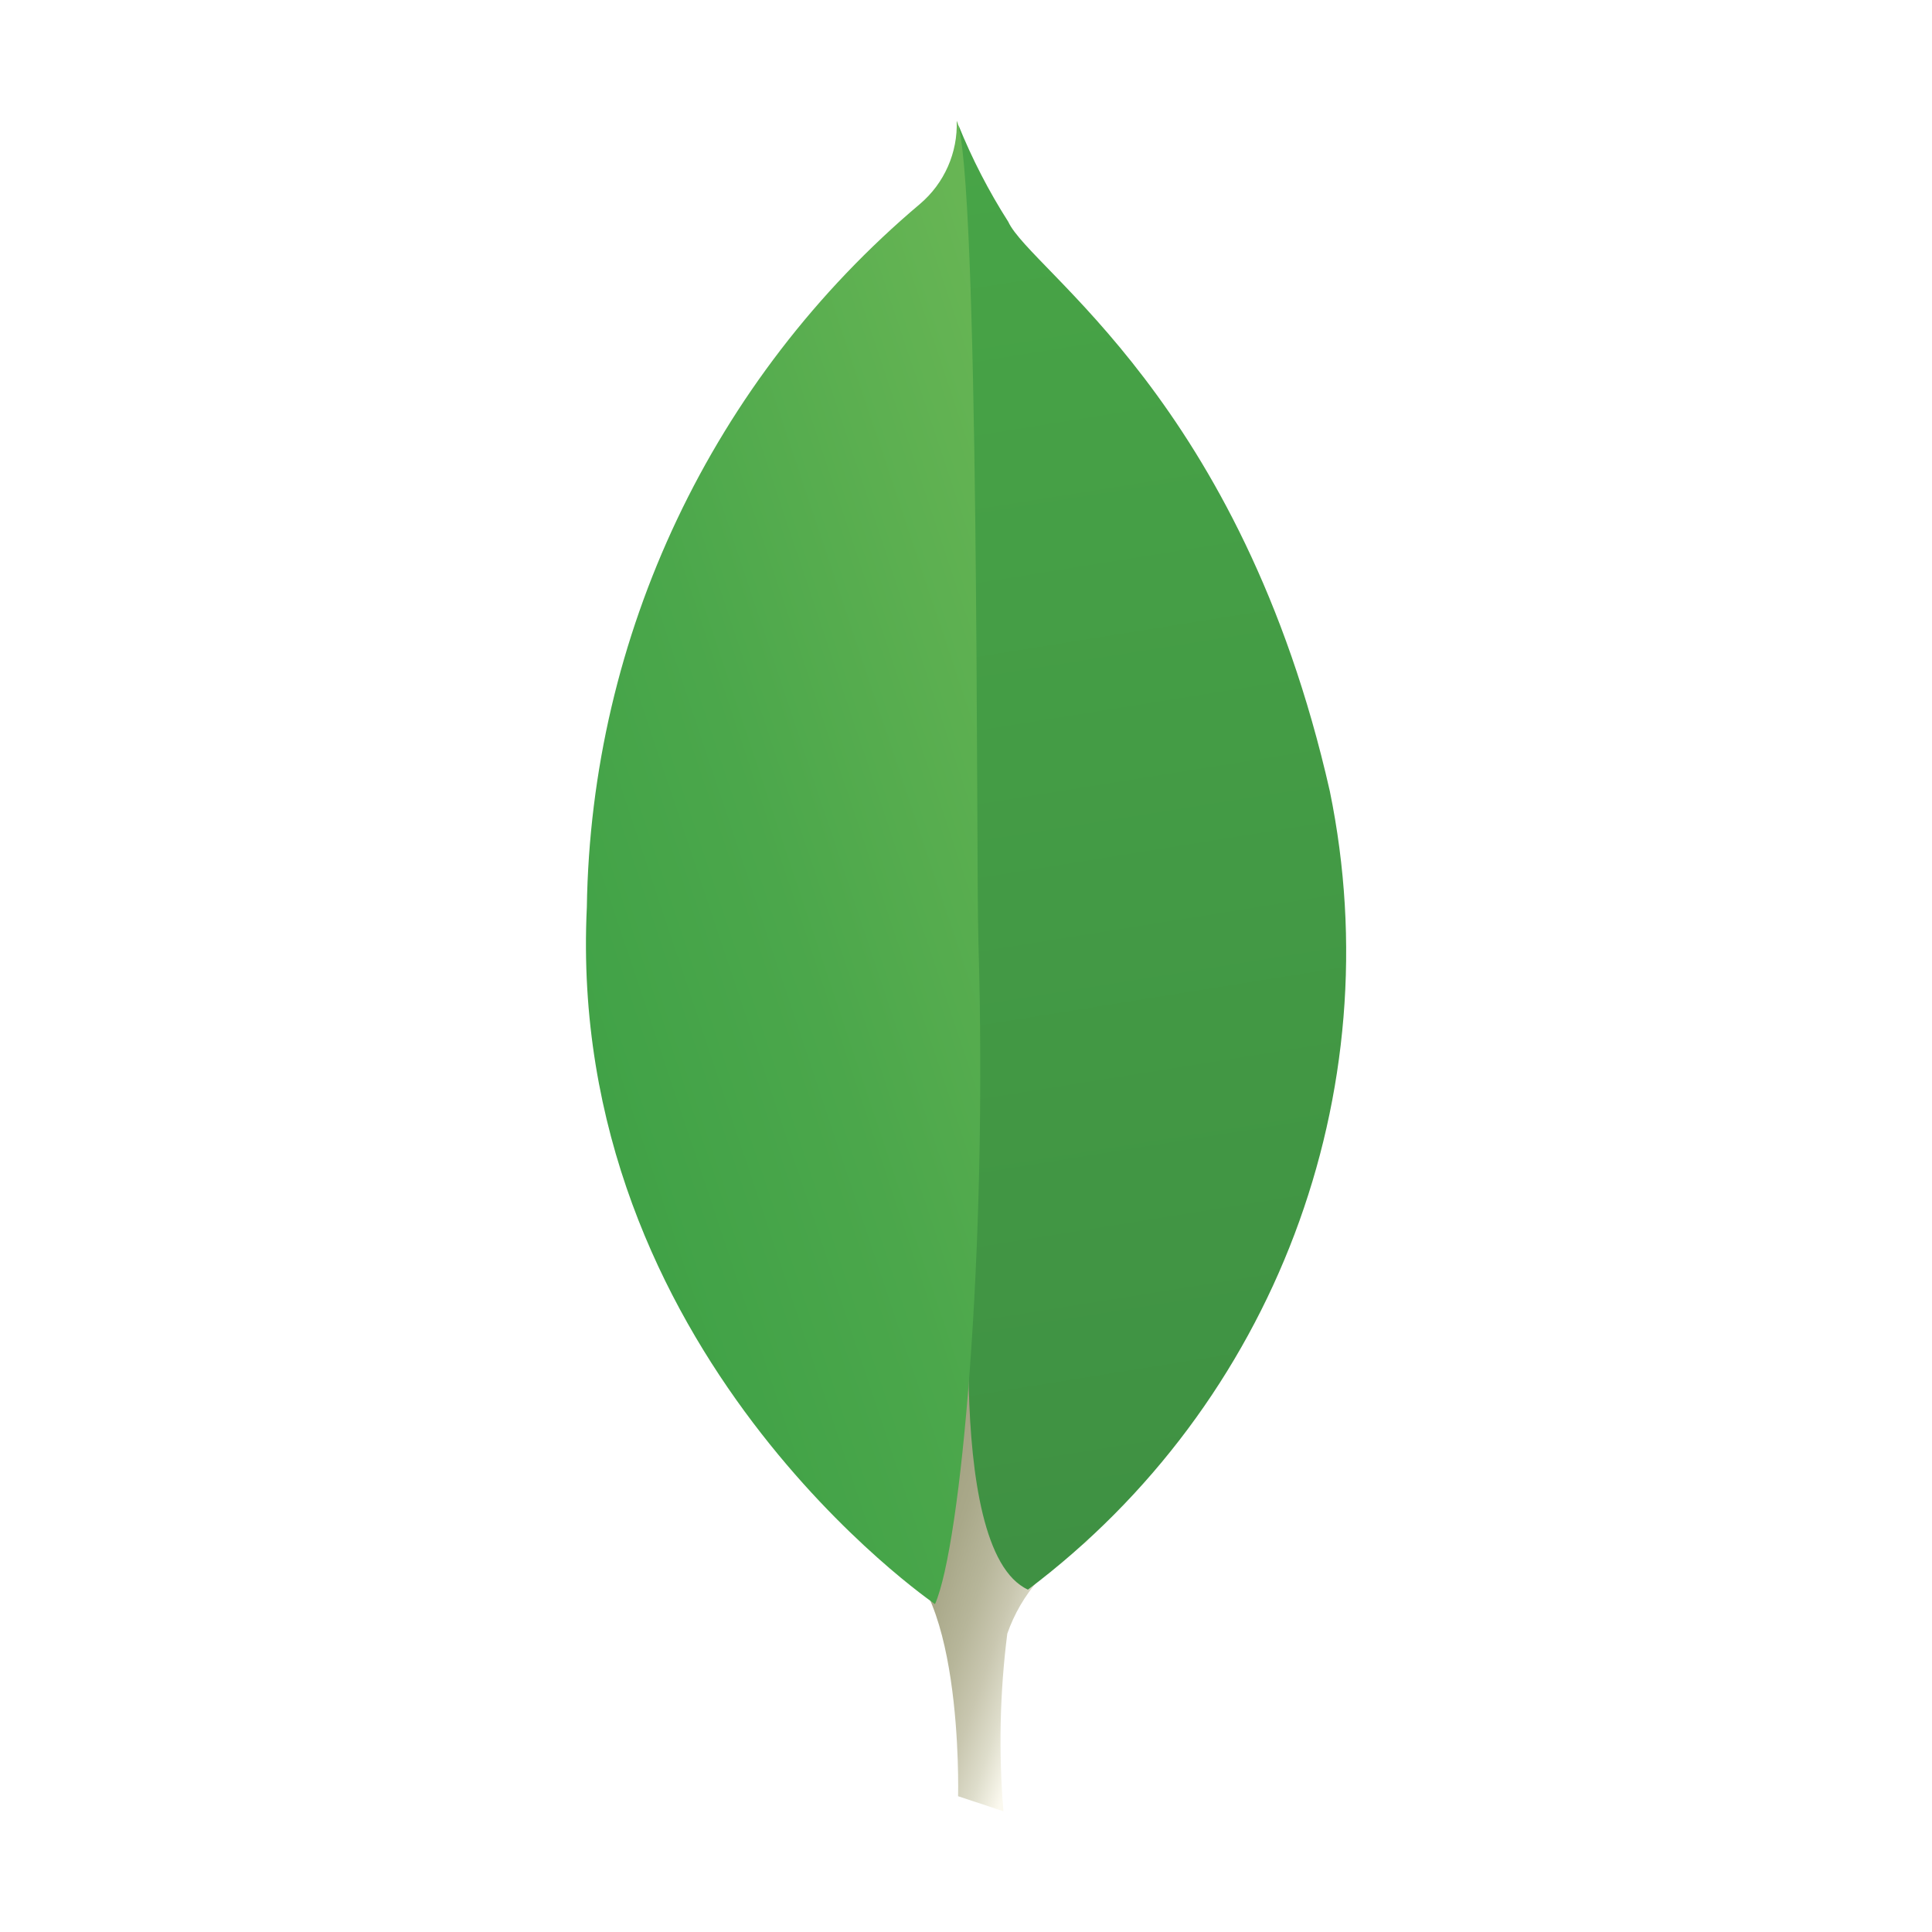
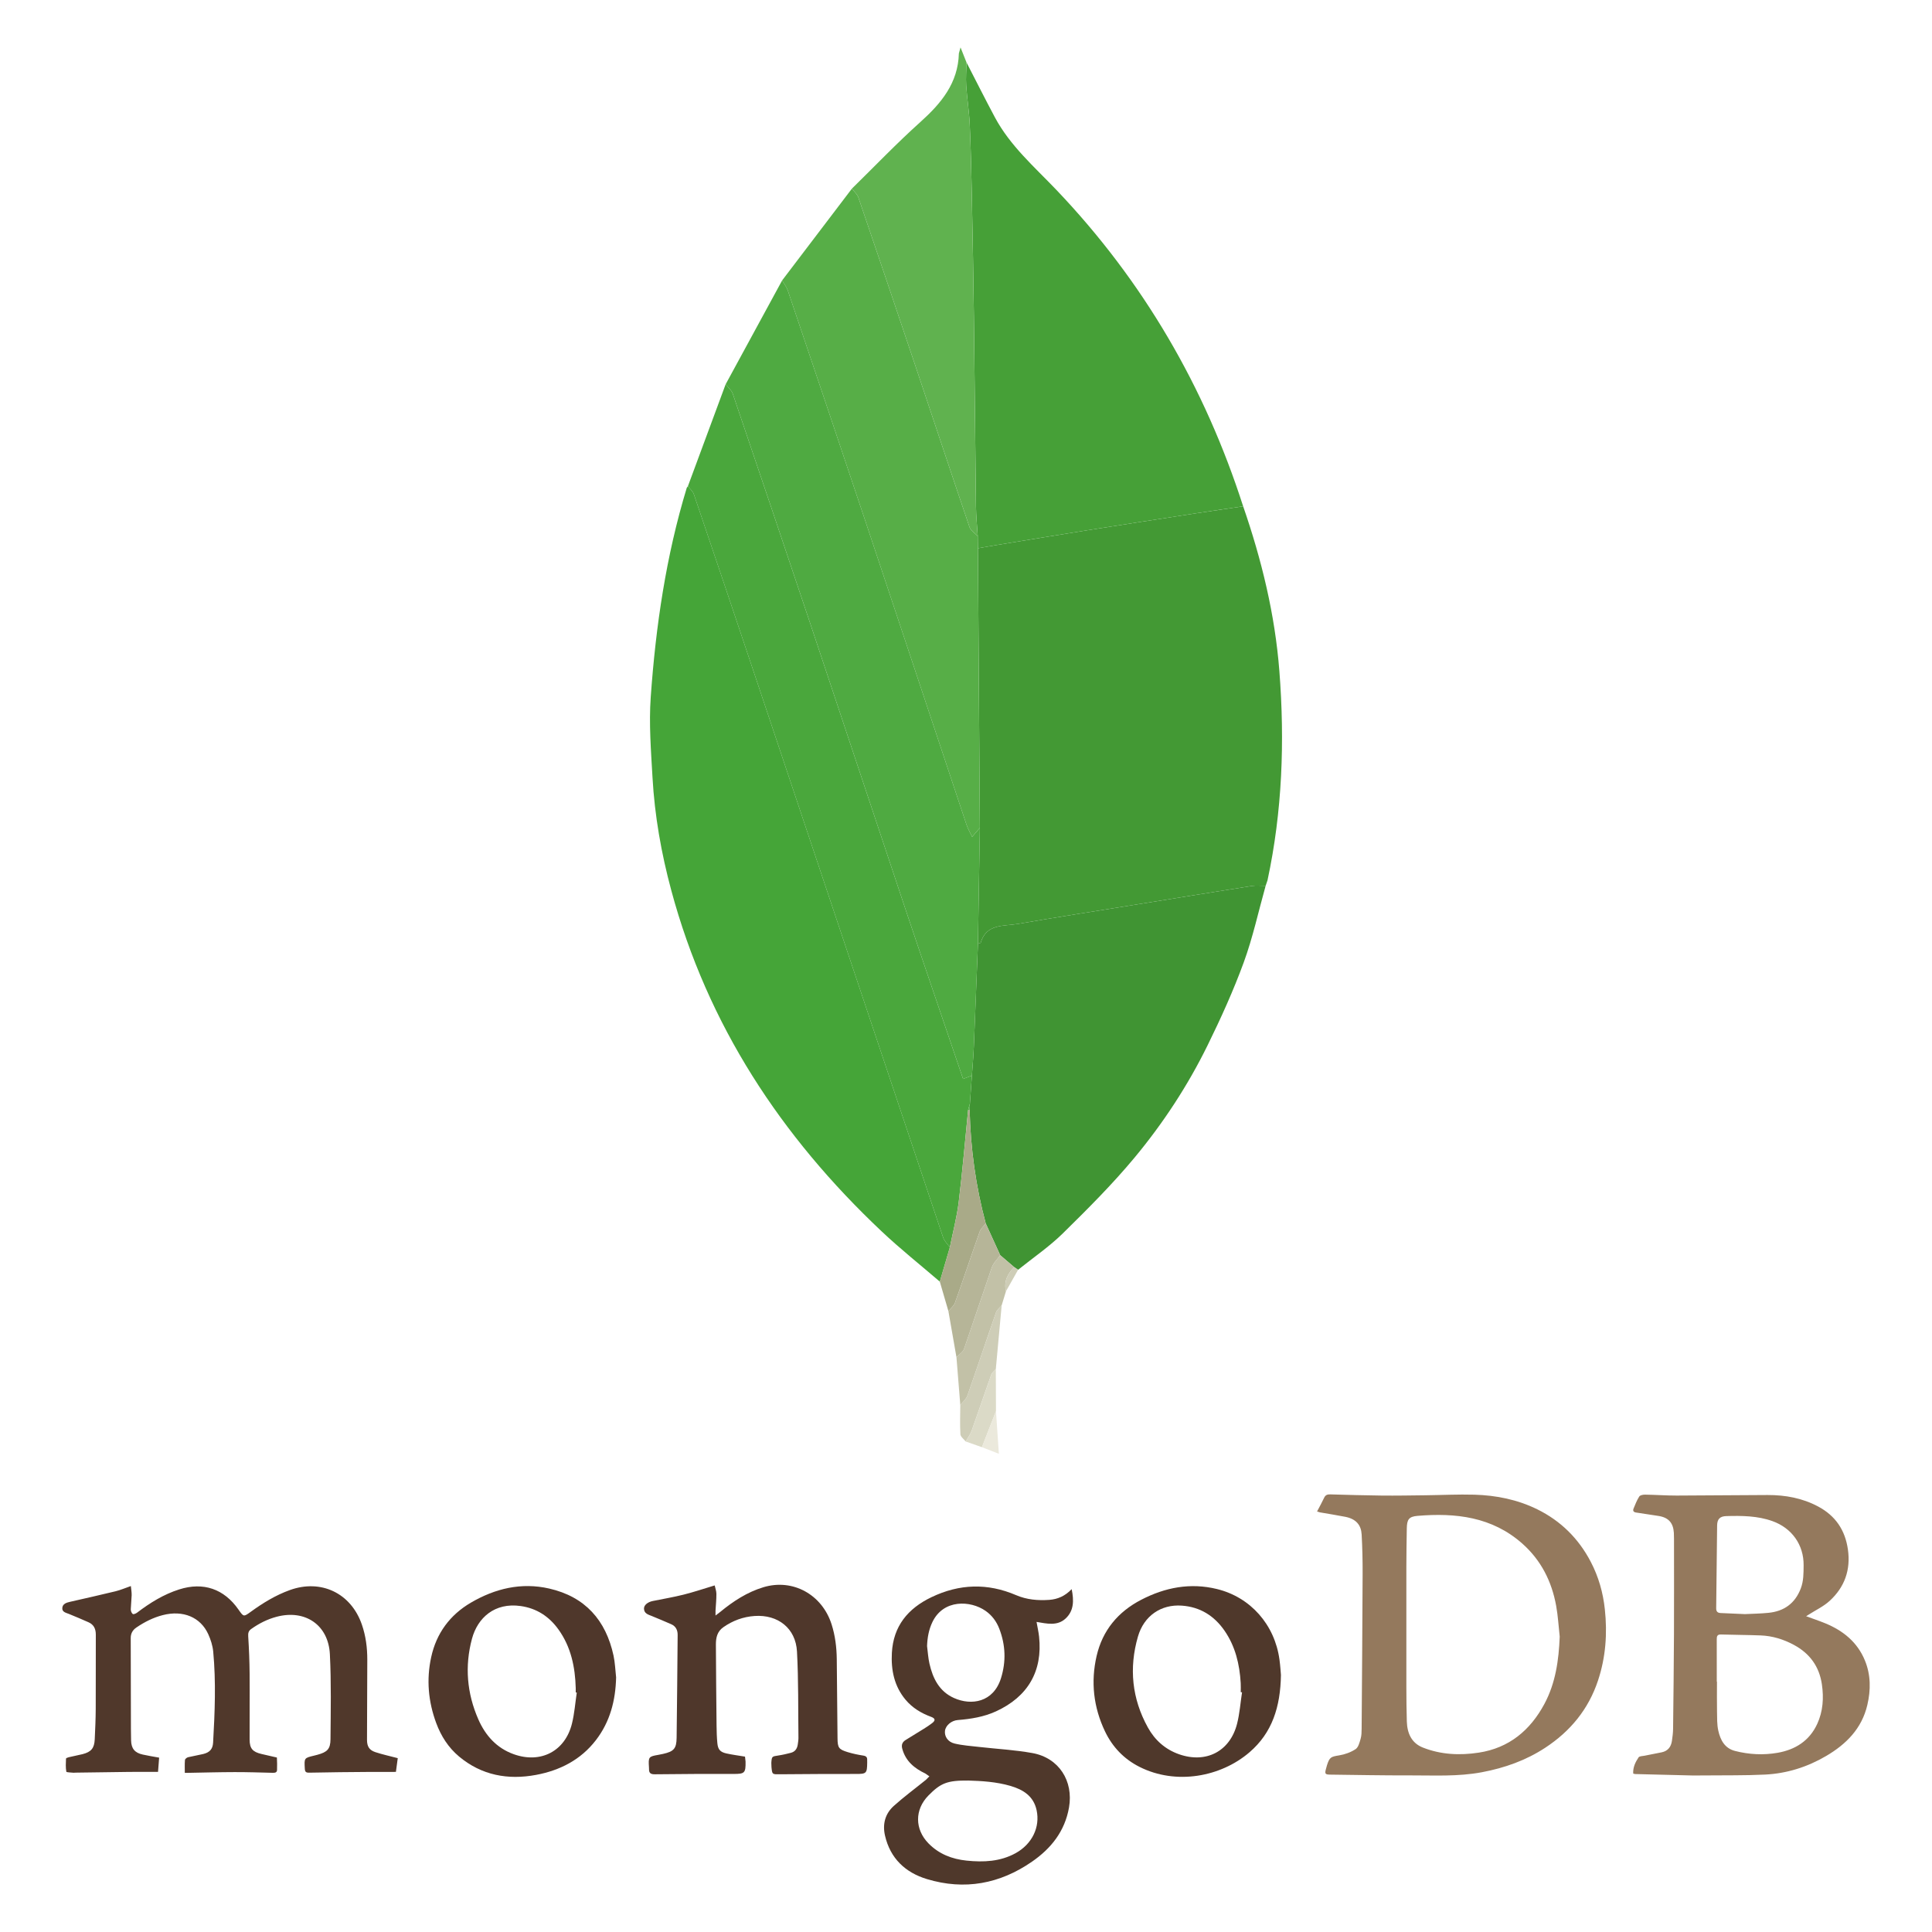
- <svg xmlns="http://www.w3.org/2000/svg" viewBox="0 0 32 32">
-   <defs>
-     <linearGradient id="a" x1="-645.732" y1="839.188" x2="-654.59" y2="839.25" gradientTransform="matrix(-0.977, -0.323, -0.29, 0.877, -375.944, -928.287)" gradientUnits="userSpaceOnUse">
-       <stop offset="0.231" stop-color="#999875" />
-       <stop offset="0.563" stop-color="#9b9977" />
-       <stop offset="0.683" stop-color="#a09f7e" />
-       <stop offset="0.768" stop-color="#a9a889" />
-       <stop offset="0.837" stop-color="#b7b69a" />
-       <stop offset="0.896" stop-color="#c9c7b0" />
-       <stop offset="0.948" stop-color="#deddcb" />
-       <stop offset="0.994" stop-color="#f8f6eb" />
-       <stop offset="1" stop-color="#fbf9ef" />
-     </linearGradient>
-     <linearGradient id="b" x1="-644.287" y1="823.405" x2="-657.028" y2="845.476" gradientTransform="matrix(-0.977, -0.323, -0.29, 0.877, -375.944, -928.287)" gradientUnits="userSpaceOnUse">
-       <stop offset="0" stop-color="#48a547" />
-       <stop offset="1" stop-color="#3f9143" />
-     </linearGradient>
-     <linearGradient id="c" x1="-643.386" y1="839.485" x2="-652.418" y2="833.417" gradientTransform="matrix(-0.977, -0.323, -0.29, 0.877, -375.944, -928.287)" gradientUnits="userSpaceOnUse">
-       <stop offset="0" stop-color="#41a247" />
-       <stop offset="0.352" stop-color="#4ba74b" />
-       <stop offset="0.956" stop-color="#67b554" />
-       <stop offset="1" stop-color="#69b655" />
-     </linearGradient>
-   </defs>
-   <path d="M16.62,30l-.751-.249s.1-3.8-1.275-4.067c-.9-1.048.133-44.741,3.423-.149a2.712,2.712,0,0,0-1.333,1.523A14.1,14.1,0,0,0,16.62,30Z" style="fill:url(#a)" />
-   <path d="M17.026,26.329a13.223,13.223,0,0,0,5-13.225C20.556,6.619,17.075,4.487,16.7,3.673a9.792,9.792,0,0,1-.825-1.6l.277,18.069S15.578,25.664,17.026,26.329Z" style="fill:url(#b)" />
-   <path d="M15.487,26.569S9.366,22.4,9.72,15.025A15.54,15.54,0,0,1,15.239,3.377,1.725,1.725,0,0,0,15.846,2c.381.82.319,12.243.359,13.579C16.36,20.776,15.916,25.588,15.487,26.569Z" style="fill:url(#c)" />
+ <svg xmlns="http://www.w3.org/2000/svg" viewBox="0 0 128 128">
+   <path fill-rule="evenodd" clip-rule="evenodd" fill="#94795D" d="M87.259 100.139c.169-.325.331-.612.469-.909.087-.19.221-.228.41-.223 1.133.032 2.266.067 3.4.078.963.01 1.928-.008 2.892-.019 1.086-.013 2.172-.07 3.257-.039 1.445.042 2.853.325 4.16.968 1.561.769 2.742 1.94 3.547 3.483.514.985.812 2.03.931 3.14.172 1.608.059 3.179-.451 4.717-.632 1.906-1.832 3.365-3.499 4.458-1.283.841-2.69 1.338-4.198 1.622-1.596.301-3.197.204-4.798.209-1.756.007-3.511-.031-5.267-.051-.307-.003-.351-.061-.27-.354l.075-.27c.171-.538.263-.562.809-.652.378-.061.77-.203 1.087-.413.184-.122.26-.44.332-.685.062-.214.065-.449.067-.675.025-3.425.051-6.849.065-10.272.003-.865-.017-1.732-.065-2.596-.034-.605-.357-1.019-1.077-1.162-.56-.111-1.124-.197-1.687-.296l-.189-.059zm16.076 8.293c-.076-.682-.113-1.37-.235-2.042-.292-1.613-.998-3.018-2.238-4.119-2.005-1.779-4.419-2.053-6.949-1.841-.576.048-.7.245-.709.837-.014.84-.028 1.68-.029 2.52-.004 2.664-.004 5.328 0 7.992.001.758.009 1.516.031 2.272.024.774.305 1.429 1.063 1.729 1.195.473 2.452.529 3.706.336 2.003-.307 3.404-1.474 4.344-3.223.744-1.388.954-2.903 1.016-4.461zM108.204 117.503c-.024-.415.146-.758.356-1.073.057-.085.253-.081.388-.108l1.146-.227c.405-.086.618-.358.675-.755.038-.262.074-.527.077-.792.025-2.097.049-4.194.059-6.291.01-2.1.002-4.2.002-6.3l-.009-.401c-.041-.675-.367-1.025-1.037-1.124l-1.453-.221c-.179-.024-.244-.11-.179-.269.112-.271.219-.552.377-.796.059-.09.258-.125.392-.122.694.01 1.388.062 2.082.061l6.041-.036c1.164-.001 2.288.202 3.332.759 1.149.612 1.792 1.559 1.976 2.849.192 1.355-.219 2.497-1.209 3.404-.407.374-.934.618-1.406.922l-.154.096c.438.161.855.3 1.261.466 1.188.487 2.133 1.248 2.633 2.463.395.959.395 1.959.161 2.953-.364 1.556-1.389 2.591-2.722 3.374-1.251.735-2.605 1.163-4.047 1.235-1.33.067-2.666.042-3.999.057l-.772.004c-1.284-.029-2.569-.062-3.854-.096l-.117-.032zm5.537-6.089h.013c0 .658-.009 1.316.003 1.974.008.426-.007.864.085 1.274.138.613.418 1.166 1.106 1.342.929.239 1.878.287 2.818.124 1.177-.205 2.116-.795 2.631-1.916.382-.833.439-1.716.308-2.618-.174-1.188-.805-2.05-1.854-2.615-.688-.371-1.422-.598-2.204-.628-.876-.033-1.753-.035-2.629-.062-.246-.007-.28.118-.279.32.005.934.002 1.869.002 2.805zm1.865-4.475c.479-.024 1.021-.031 1.56-.085 1.032-.103 1.759-.622 2.138-1.609.193-.501.185-1.017.19-1.538.015-1.357-.777-2.469-2.066-2.929-.995-.355-2.021-.361-3.053-.333-.418.011-.605.194-.611.615l-.062 5.489c-.003.218.091.312.303.319l1.601.071z" />
+   <path fill-rule="evenodd" clip-rule="evenodd" fill="#50382B" d="M10.543 116.448l-.073.944c-.68 0-1.307-.005-1.934.002-1.181.012-2.362.031-3.544.048l-.114.007c-.169-.02-.476-.02-.484-.07-.05-.281-.034-.576-.021-.867.001-.033.116-.075.183-.091l.919-.205c.573-.149.775-.396.802-.988.031-.667.062-1.335.065-2.002.009-1.642-.001-3.282.006-4.924.001-.384-.132-.67-.49-.826-.426-.188-.854-.372-1.285-.546-.204-.082-.469-.127-.445-.401.024-.279.281-.352.523-.407 1.002-.229 2.005-.452 3.004-.696.322-.079.63-.212 1.015-.346.02.208.057.406.053.604l-.059.941c-.001.106.054.248.133.307.048.037.209-.03.289-.092.854-.65 1.758-1.211 2.789-1.538 1.597-.507 2.968-.037 3.928 1.34.338.485.339.485.808.146.805-.585 1.647-1.101 2.589-1.441 2.068-.747 4.055.201 4.774 2.284.262.756.362 1.537.36 2.335l-.019 5.298c-.001.437.144.686.56.822.467.153.951.258 1.477.396l-.122.911c-.598 0-1.148-.004-1.698.001-1.344.012-2.688.019-4.031.05-.234.006-.295-.052-.307-.271-.039-.701-.045-.7.615-.858l.222-.057c.645-.176.86-.374.865-1.028.015-1.878.054-3.761-.041-5.635-.099-1.944-1.642-2.979-3.526-2.481-.615.162-1.172.446-1.69.814-.175.125-.208.269-.194.488.053.828.086 1.657.093 2.486.012 1.451-.006 2.902 0 4.354.002.588.203.813.784.949l.863.199.16.036c.012.276.023.552.01.828-.008.173-.142.188-.292.185-.839-.021-1.679-.049-2.518-.047-1.021.002-2.041.031-3.061.049h-.24c0-.293-.014-.573.01-.852.005-.067.123-.161.204-.182l1.006-.213c.427-.105.631-.324.655-.758.114-2.01.196-4.021.007-6.03-.037-.39-.164-.786-.326-1.145-.515-1.138-1.674-1.613-3.011-1.271-.635.162-1.208.453-1.75.82-.256.174-.378.404-.378.695 0 2.005.007 4.01.013 6.014l.011.773c.012.539.241.823.776.939.344.078.692.131 1.082.203z" />
+   <path fill-rule="evenodd" clip-rule="evenodd" fill="#4F382B" d="M71.001 105.285c.155.754.152 1.432-.402 1.946-.55.511-1.246.339-1.925.225.063.358.133.662.167.97.247 2.289-.738 3.988-2.861 4.959-.802.366-1.653.502-2.522.572-.432.034-.81.364-.851.719-.042.36.184.73.636.838.533.127 1.089.163 1.636.226 1.174.134 2.361.195 3.521.405 1.754.316 2.733 1.847 2.424 3.609-.275 1.568-1.183 2.709-2.449 3.584-2.133 1.478-4.473 1.91-6.965 1.156-1.425-.432-2.43-1.369-2.777-2.885-.174-.759.011-1.446.582-1.961.679-.61 1.418-1.154 2.129-1.73l.23-.231-.264-.185c-.725-.344-1.305-.815-1.53-1.633-.077-.277.003-.459.238-.601.4-.241.798-.486 1.193-.735.186-.116.37-.236.543-.37.236-.18.215-.314-.067-.418-.656-.242-1.239-.593-1.691-1.133-.755-.901-.969-1.974-.907-3.107.097-1.77 1.058-2.936 2.62-3.686 1.857-.891 3.72-.947 5.613-.135.7.3 1.438.364 2.189.312.561-.04 1.051-.252 1.49-.711zm-6.843 12.681c-1.394-.012-1.831.16-2.649.993-.916.934-.911 2.229.003 3.167.694.711 1.56 1.044 2.523 1.144 1.125.116 2.233.069 3.255-.494 1.09-.603 1.632-1.723 1.387-2.851-.203-.931-.889-1.357-1.724-1.602-.95-.278-1.932-.331-2.795-.357zm-2.738-8.908c.051.387.072.779.158 1.158.223.982.65 1.845 1.627 2.282 1.147.515 2.612.294 3.114-1.316.344-1.103.302-2.198-.113-3.274-.185-.48-.483-.886-.91-1.184-.996-.695-2.793-.787-3.525.749-.238.499-.331 1.03-.351 1.585z" />
+   <path fill-rule="evenodd" clip-rule="evenodd" fill="#4F372B" d="M47.35 105.038c.037.171.111.365.113.56.003.371-.037.742-.058 1.113v.322l.314-.24c.86-.708 1.784-1.311 2.86-1.636 1.942-.585 3.882.478 4.515 2.456.24.752.335 1.525.344 2.311.02 1.746.032 3.492.05 5.238.006.627.078.739.671.92.336.103.683.175 1.03.229.191.03.273.105.263.292l.002.172c-.007.723-.057.756-.758.754-1.678-.003-3.355.007-5.033.021-.5.004-.501.019-.551-.475l-.01-.284c.031-.426.041-.422.46-.484.282-.042.562-.107.837-.179.283-.073.419-.282.457-.562.019-.142.044-.284.043-.426-.024-1.908.007-3.818-.097-5.723-.084-1.541-1.26-2.459-2.807-2.354-.759.053-1.445.306-2.071.743-.413.289-.496.706-.494 1.155.008 1.784.025 3.568.044 5.353.004.391.015.782.052 1.17.039.424.188.595.604.687.398.088.804.139 1.229.21l.036.328c.014.765-.066.822-.809.819-1.735-.007-3.47.004-5.204.023-.273.004-.389-.082-.382-.348l-.004-.114c-.045-.689-.025-.715.627-.827l.308-.062c.706-.159.887-.347.897-1.064.033-2.271.045-4.541.068-6.812.003-.326-.12-.579-.424-.714-.426-.188-.856-.367-1.287-.544-.238-.098-.51-.16-.519-.489-.006-.232.242-.437.581-.506.681-.138 1.368-.253 2.041-.422.67-.167 1.328-.391 2.062-.611z" />
+   <path fill-rule="evenodd" clip-rule="evenodd" fill="#4F382B" d="M84.865 110.97c-.032 2.121-.583 3.836-2.083 5.123-1.9 1.633-4.864 2.188-7.287.967-1.034-.521-1.794-1.32-2.289-2.357-.759-1.595-.949-3.272-.553-4.99.392-1.699 1.421-2.93 2.961-3.727 1.584-.819 3.252-1.139 5.011-.709 2.225.543 3.824 2.357 4.142 4.667.057.405.079.815.098 1.026zm-2.577 1.149l-.086-.01c0-.2.011-.4-.002-.6-.073-1.246-.353-2.433-1.075-3.476-.685-.988-1.618-1.571-2.832-1.656-1.359-.096-2.501.664-2.902 2.052-.602 2.084-.398 4.115.66 6.024.461.832 1.144 1.446 2.059 1.769 1.793.631 3.383-.186 3.85-2.022.172-.678.222-1.387.328-2.081z" />
+   <path fill-rule="evenodd" clip-rule="evenodd" fill="#4F372B" d="M40.819 111.134c-.037 1.522-.396 2.929-1.336 4.152-1.007 1.31-2.391 2.01-3.965 2.305-1.861.348-3.609.032-5.104-1.217-.71-.594-1.195-1.355-1.515-2.221-.525-1.42-.656-2.875-.333-4.358.345-1.587 1.241-2.8 2.63-3.614 1.606-.939 3.339-1.358 5.19-.936 2.38.544 3.754 2.095 4.262 4.443.102.474.116.964.171 1.446zm-2.606 1.004l-.069-.01v-.286c-.039-1.396-.312-2.726-1.145-3.886-.617-.861-1.443-1.401-2.502-1.552-1.726-.246-2.854.778-3.228 2.169-.488 1.817-.335 3.612.42 5.335.471 1.074 1.215 1.911 2.358 2.317 1.782.633 3.396-.205 3.847-2.034.166-.669.216-1.367.319-2.053z" />
+   <path fill-rule="evenodd" clip-rule="evenodd" fill="#439934" d="M82.362 33.544c1.227 3.547 2.109 7.168 2.4 10.92.36 4.656.196 9.28-.786 13.859l-.126.366c-.308.001-.622-.038-.923.009-2.543.4-5.083.814-7.624 1.226-2.627.426-5.256.835-7.878 1.289-.929.16-2.079-.031-2.454 1.253l-.18.061.127-7.678-.129-18.526 1.224-.21c2.001-.327 4.002-.66 6.006-.979 2.39-.379 4.782-.749 7.174-1.119 1.056-.162 2.113-.313 3.169-.471z" />
+   <path fill-rule="evenodd" clip-rule="evenodd" fill="#45A538" d="M62.265 84.911c-1.291-1.11-2.627-2.171-3.864-3.339-6.658-6.28-11.529-13.673-13.928-22.586-.661-2.452-1.101-4.945-1.243-7.479-.1-1.774-.243-3.563-.117-5.328.333-4.693 1.012-9.341 2.388-13.862l.076-.105c.134.178.326.336.394.537 1.344 3.956 2.677 7.916 4.004 11.879 4.169 12.451 8.333 24.905 12.509 37.354.082.243.293.442.445.661l-.664 2.268z" />
+   <path fill-rule="evenodd" clip-rule="evenodd" fill="#46A037" d="M82.362 33.544c-1.057.157-2.114.309-3.169.471-2.392.37-4.784.74-7.174 1.119-2.003.318-4.004.651-6.006.979l-1.224.21-.01-.798c-.041-.656-.109-1.312-.118-1.968l-.137-12.554c-.032-2.619-.08-5.238-.133-7.856-.033-1.627-.068-3.255-.141-4.88-.04-.873-.181-1.742-.237-2.615-.033-.502.011-1.008.022-1.512.624 1.209 1.235 2.427 1.876 3.627 1.013 1.897 2.628 3.295 4.083 4.82 5.746 6.031 9.825 13.039 12.368 20.957z" />
+   <path fill-rule="evenodd" clip-rule="evenodd" fill="#409433" d="M64.792 62.527l.18-.061c.375-1.284 1.525-1.093 2.454-1.253 2.622-.454 5.251-.863 7.878-1.289 2.541-.411 5.081-.825 7.624-1.226.301-.047.615-.008.923-.009-.475 1.696-.849 3.429-1.452 5.078-.685 1.87-1.513 3.696-2.392 5.486-1.314 2.675-2.951 5.171-4.853 7.458-1.466 1.762-3.1 3.393-4.737 5.002-.906.889-1.972 1.614-2.966 2.414l-.258-.176-.927-.792-.959-2.104c-.661-2.462-1.007-4.968-1.065-7.516l.018-.428.131-1.854c.043-.633.101-1.265.128-1.898.096-2.276.182-4.554.273-6.832z" />
+   <path fill-rule="evenodd" clip-rule="evenodd" fill="#4FAA41" d="M64.792 62.527c-.09 2.278-.176 4.557-.273 6.835-.027.634-.084 1.266-.128 1.898l-.584.221c-1.298-3.821-2.597-7.602-3.867-11.392-2.101-6.271-4.176-12.551-6.274-18.824-1.693-5.062-3.401-10.121-5.118-15.176-.081-.236-.311-.422-.471-.631l3.74-6.877c.129.223.298.432.379.672 1.73 5.12 3.457 10.241 5.169 15.367 2.228 6.67 4.441 13.343 6.667 20.014.089.266.235.512.375.811l.512-.596c-.043 2.56-.085 5.118-.127 7.678z" />
+   <path fill-rule="evenodd" clip-rule="evenodd" fill="#4AA73C" d="M48.076 25.458c.161.209.391.395.471.631 1.717 5.055 3.425 10.113 5.118 15.176 2.098 6.273 4.173 12.553 6.274 18.824 1.27 3.79 2.569 7.57 3.867 11.392l.584-.221-.131 1.854-.119.427c-.203 2.029-.374 4.062-.622 6.087-.124 1.015-.389 2.011-.59 3.015-.151-.219-.363-.418-.445-.661-4.177-12.449-8.34-24.903-12.509-37.354-1.327-3.963-2.661-7.923-4.004-11.879-.068-.201-.26-.359-.394-.537l2.5-6.754z" />
+   <path fill-rule="evenodd" clip-rule="evenodd" fill="#57AE47" d="M64.918 54.849l-.512.596c-.14-.299-.286-.545-.375-.811-2.226-6.671-4.439-13.344-6.667-20.014-1.712-5.126-3.439-10.247-5.169-15.367-.081-.24-.25-.449-.379-.672l4.625-6.084c.146.194.354.367.429.586 1.284 3.76 2.556 7.523 3.822 11.289 1.182 3.518 2.346 7.04 3.542 10.552.08.235.359.401.545.601l.01.798.129 18.526z" />
+   <path fill-rule="evenodd" clip-rule="evenodd" fill="#60B24F" d="M64.779 35.525c-.187-.199-.465-.365-.545-.601-1.195-3.512-2.36-7.034-3.542-10.552-1.266-3.766-2.538-7.529-3.822-11.289-.075-.219-.283-.392-.429-.586 1.504-1.473 2.961-2.999 4.526-4.404 1.391-1.248 2.509-2.586 2.561-4.559l.11-.393.396.998c-.01.504-.055 1.01-.022 1.512.057.873.198 1.742.237 2.615.073 1.625.108 3.253.141 4.88.053 2.618.101 5.237.133 7.856l.137 12.554c.01.657.079 1.313.119 1.969z" />
+   <path fill-rule="evenodd" clip-rule="evenodd" fill="#A9AA88" d="M62.929 82.642c.201-1.004.466-2 .59-3.015.248-2.024.419-4.058.622-6.087l.051-.008.05.009c.058 2.548.404 5.054 1.065 7.516-.135.178-.324.335-.396.535-.555 1.566-1.079 3.145-1.637 4.71-.076.214-.29.381-.439.568l-.571-1.96.665-2.268z" />
+   <path fill-rule="evenodd" clip-rule="evenodd" fill="#B6B598" d="M62.835 86.871c.149-.188.363-.354.439-.568.558-1.565 1.082-3.144 1.637-4.71.071-.2.261-.357.396-.535l.959 2.104c-.189.268-.451.511-.556.81l-1.836 5.392c-.076.217-.333.369-.507.552l-.532-3.045z" />
+   <path fill-rule="evenodd" clip-rule="evenodd" fill="#C2C1A7" d="M63.367 89.915c.173-.183.431-.335.507-.552l1.836-5.392c.104-.299.367-.542.556-.81l.928.791c-.448.443-.697.955-.547 1.602l-.282.923c-.128.158-.314.296-.377.477-.641 1.836-1.252 3.682-1.898 5.517-.082.232-.309.415-.468.621l-.255-3.177z" />
+   <path fill-rule="evenodd" clip-rule="evenodd" fill="#CECDB7" d="M63.621 93.091c.16-.206.387-.389.468-.621.646-1.835 1.258-3.681 1.898-5.517.063-.181.249-.318.377-.477l-.389 4.236c-.104.12-.254.225-.304.364l-1.294 3.708c-.091.253-.265.479-.401.716-.121-.158-.337-.311-.347-.475-.038-.642-.011-1.289-.008-1.934z" />
+   <path fill-rule="evenodd" clip-rule="evenodd" fill="#DBDAC7" d="M63.977 95.501c.136-.237.31-.463.401-.716l1.294-3.708c.05-.14.201-.244.304-.364l.01 2.78-.931 2.387-1.078-.379z" />
+   <path fill-rule="evenodd" clip-rule="evenodd" fill="#EBE9DC" d="M65.055 95.88l.931-2.387.192 2.824-1.123-.437z" />
+   <path fill-rule="evenodd" clip-rule="evenodd" fill="#CECDB7" d="M66.646 85.554c-.149-.646.099-1.158.547-1.602l.258.176-.805 1.426z" />
+   <path fill-rule="evenodd" clip-rule="evenodd" fill="#4FAA41" d="M64.242 73.542l-.05-.009-.051.008.119-.427-.018.428z" />
</svg>
